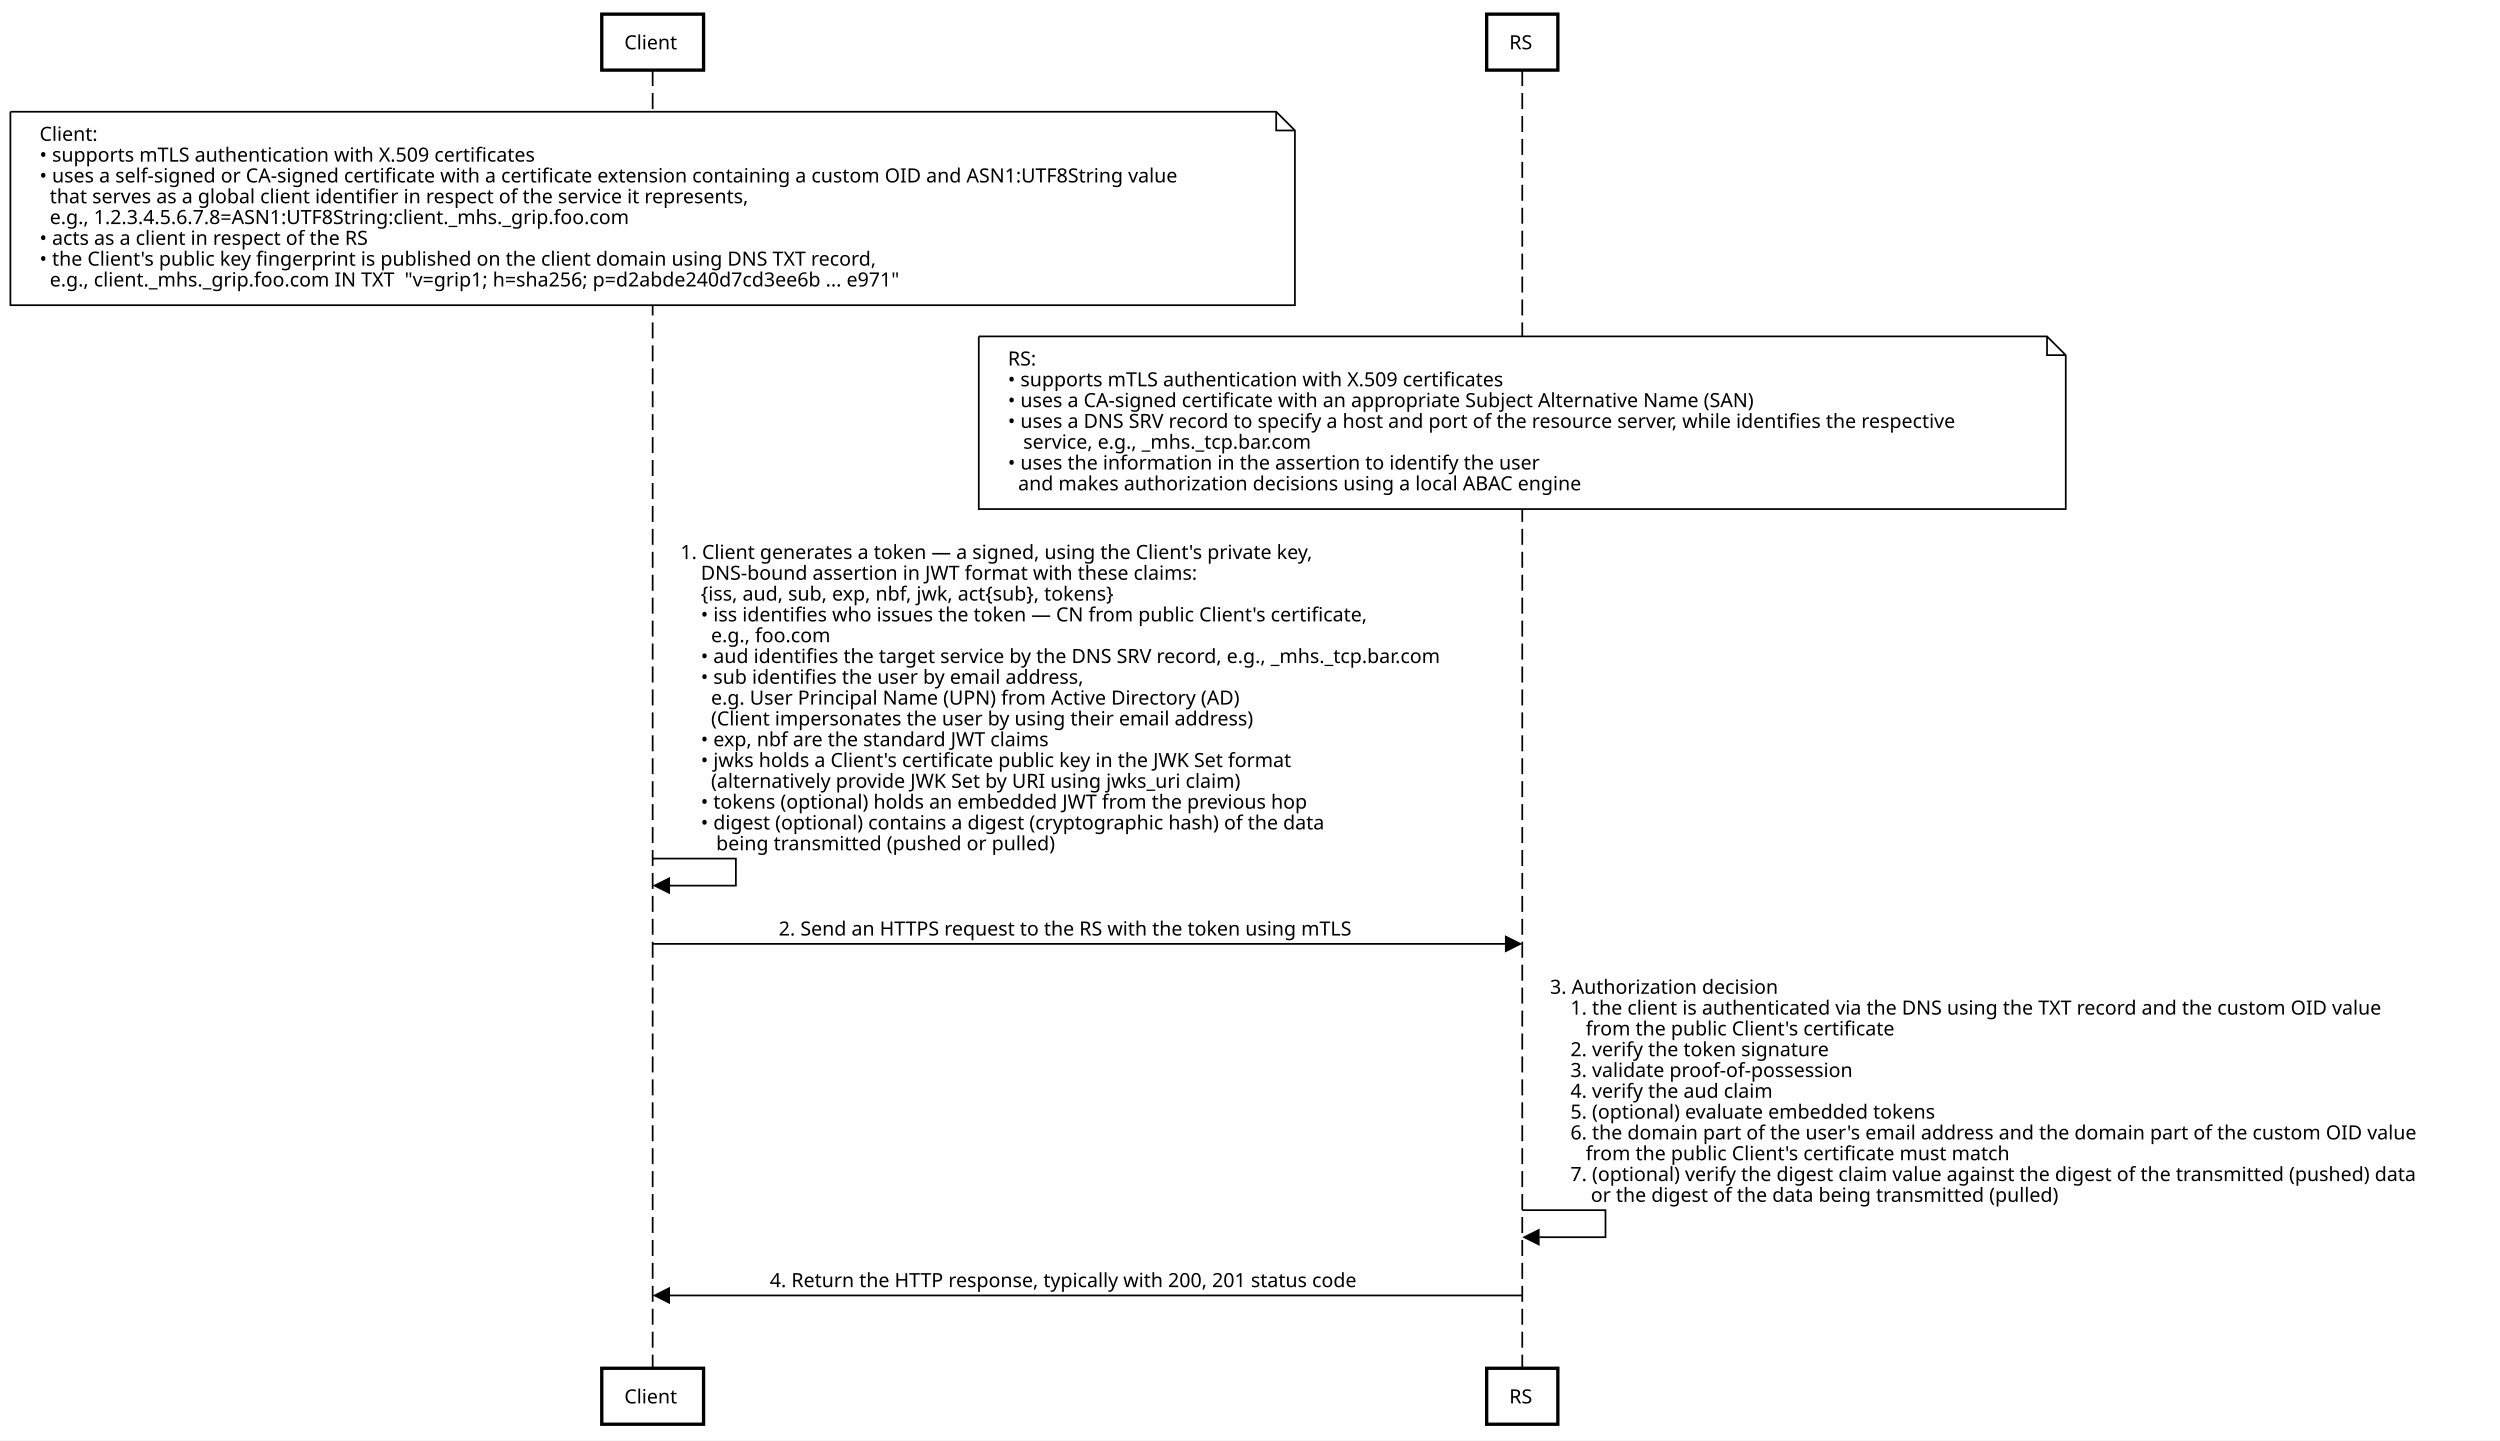
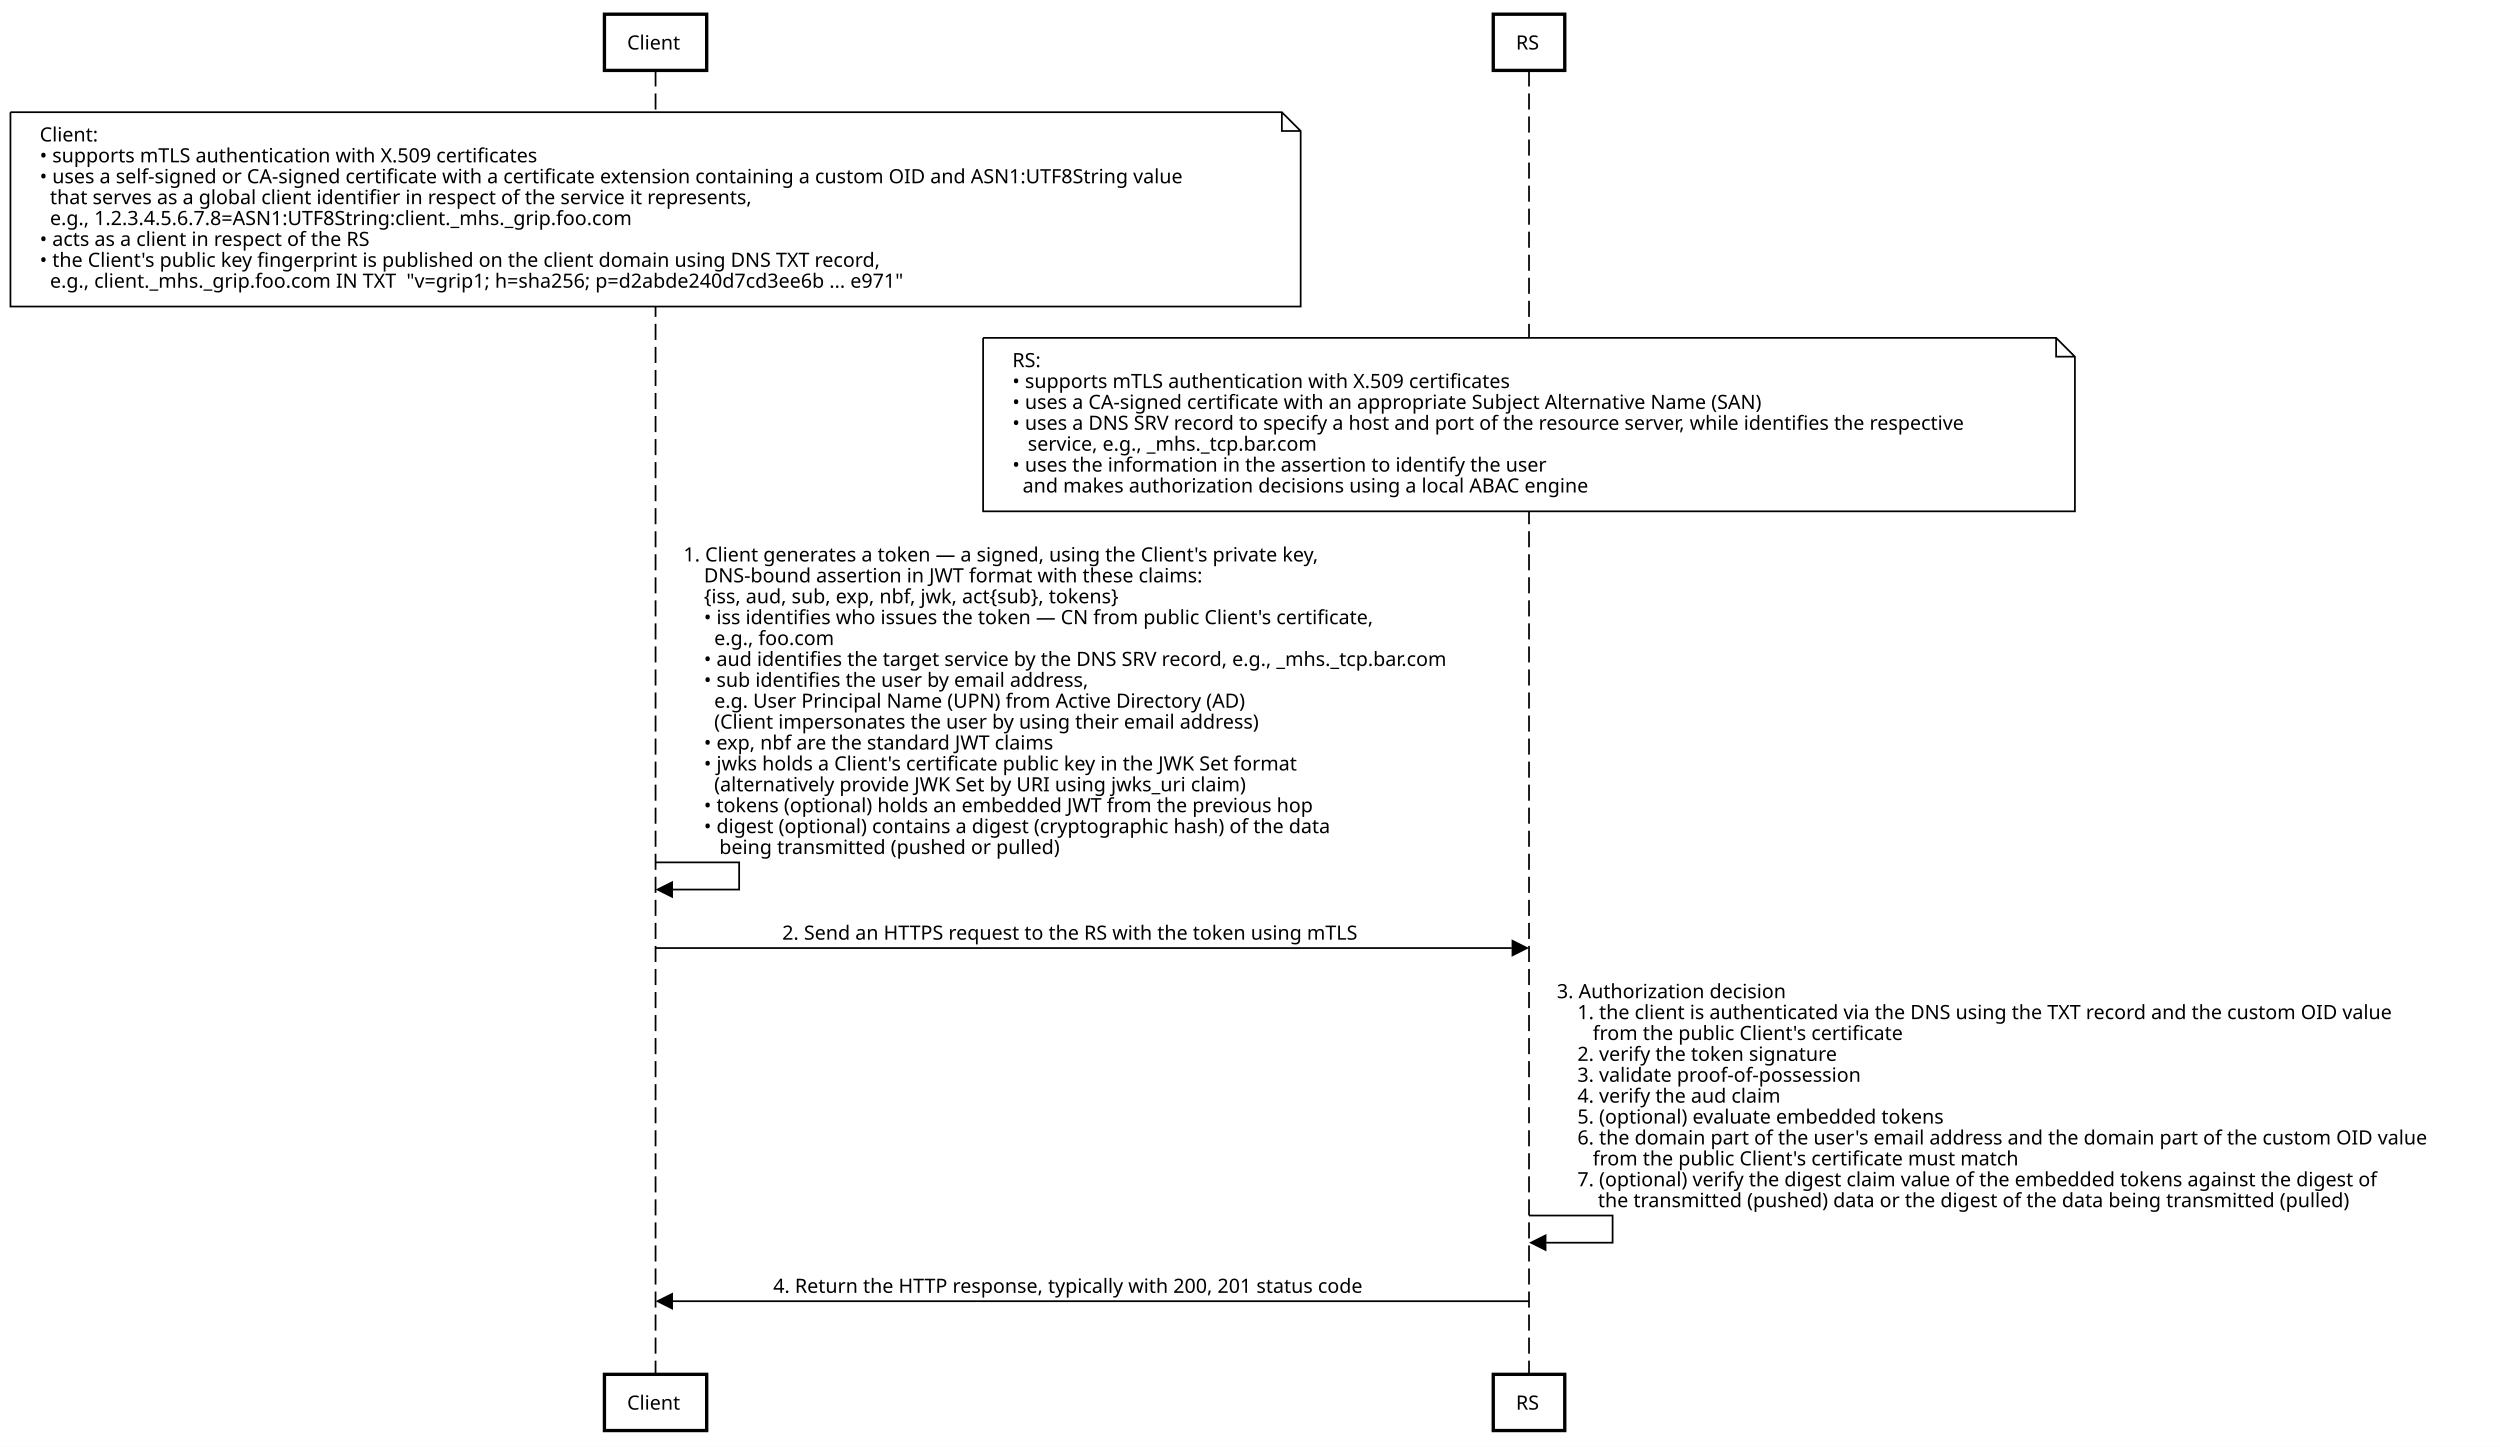
- <svg xmlns="http://www.w3.org/2000/svg" version="1.1" width="1359" height="783">
+ <svg xmlns="http://www.w3.org/2000/svg" version="1.1" width="1353" height="783">
  <defs />
  <g>
    <g />
    <g />
    <g />
    <g />
    <g />
    <g />
    <g />
    <g />
    <g />
    <g />
    <g />
    <g />
    <g />
    <g />
    <g />
    <g />
    <g />
    <g />
    <g />
    <g />
    <g />
    <g />
    <g />
    <g />
    <g />
    <g />
    <g />
    <g />
    <g />
    <g />
    <g />
    <g />
    <g />
    <g />
    <g />
    <g />
    <g />
    <g />
    <g />
    <g />
    <g />
    <g />
    <g />
    <g />
    <g />
    <g>
-       <rect fill="white" stroke="none" x="0" y="0" width="1359" height="783" />
+       <rect fill="white" stroke="none" x="0" y="0" width="1353" height="783" />
    </g>
    <g />
    <g>
      <path fill="none" stroke="black" paint-order="fill stroke markers" d=" M 354.787 38.111 L 354.787 743.792" stroke-miterlimit="10" stroke-width="0.942" stroke-dasharray="8.699,3.77" />
      <path fill="none" stroke="black" paint-order="fill stroke markers" d=" M 827.504 38.111 L 827.504 743.792" stroke-miterlimit="10" stroke-width="0.942" stroke-dasharray="8.699,3.77" />
    </g>
    <g>
      <path fill="none" stroke="none" />
      <g>
        <path fill="white" stroke="black" paint-order="fill stroke markers" d=" M 327.117 7.69 L 382.457 7.69 L 382.457 38.111 L 327.117 38.111 L 327.117 7.69 Z" stroke-miterlimit="10" stroke-width="1.809" stroke-dasharray="" />
      </g>
      <g>
        <text fill="black" stroke="none" font-family="sans-serif" font-size="8pt" font-style="normal" font-weight="normal" text-decoration="normal" x="339.387" y="26.802" text-anchor="start" dominant-baseline="alphabetic" xml:space="preserve">Client</text>
      </g>
      <path fill="none" stroke="none" />
      <g>
        <path fill="white" stroke="black" paint-order="fill stroke markers" d=" M 808.158 7.69 L 846.849 7.69 L 846.849 38.111 L 808.158 38.111 L 808.158 7.69 Z" stroke-miterlimit="10" stroke-width="1.809" stroke-dasharray="" />
      </g>
      <g>
        <text fill="black" stroke="none" font-family="sans-serif" font-size="8pt" font-style="normal" font-weight="normal" text-decoration="normal" x="820.429" y="26.802" text-anchor="start" dominant-baseline="alphabetic" xml:space="preserve">RS</text>
      </g>
      <path fill="none" stroke="none" />
      <g>
        <path fill="white" stroke="black" paint-order="fill stroke markers" d=" M 327.117 743.792 L 382.457 743.792 L 382.457 774.213 L 327.117 774.213 L 327.117 743.792 Z" stroke-miterlimit="10" stroke-width="1.809" stroke-dasharray="" />
      </g>
      <g>
        <text fill="black" stroke="none" font-family="sans-serif" font-size="8pt" font-style="normal" font-weight="normal" text-decoration="normal" x="339.387" y="762.904" text-anchor="start" dominant-baseline="alphabetic" xml:space="preserve">Client</text>
      </g>
      <path fill="none" stroke="none" />
      <g>
        <path fill="white" stroke="black" paint-order="fill stroke markers" d=" M 808.158 743.792 L 846.849 743.792 L 846.849 774.213 L 808.158 774.213 L 808.158 743.792 Z" stroke-miterlimit="10" stroke-width="1.809" stroke-dasharray="" />
      </g>
      <g>
        <text fill="black" stroke="none" font-family="sans-serif" font-size="8pt" font-style="normal" font-weight="normal" text-decoration="normal" x="820.429" y="762.904" text-anchor="start" dominant-baseline="alphabetic" xml:space="preserve">RS</text>
      </g>
    </g>
    <g>
      <path fill="white" stroke="black" paint-order="fill stroke markers" d=" M 5.654 60.729 L 693.742 60.729 L 703.92 70.907 L 703.92 165.903 L 5.654 165.903 L 5.654 60.729 M 693.742 60.729 L 693.742 70.907 L 703.92 70.907" stroke-miterlimit="10" stroke-width="0.942" stroke-dasharray="" />
      <g>
        <text fill="black" stroke="none" font-family="sans-serif" font-size="8pt" font-style="normal" font-weight="normal" text-decoration="normal" x="21.487" y="76.562" text-anchor="start" dominant-baseline="alphabetic" xml:space="preserve">Client:</text>
        <text fill="black" stroke="none" font-family="sans-serif" font-size="8pt" font-style="normal" font-weight="normal" text-decoration="normal" x="21.487" y="87.871" text-anchor="start" dominant-baseline="alphabetic" xml:space="preserve">• supports mTLS authentication with X.509 certificates</text>
        <text fill="black" stroke="none" font-family="sans-serif" font-size="8pt" font-style="normal" font-weight="normal" text-decoration="normal" x="21.487" y="99.18" text-anchor="start" dominant-baseline="alphabetic" xml:space="preserve">• uses a self-signed or CA-signed certificate with a certificate extension containing a custom OID and ASN1:UTF8String value</text>
        <text fill="black" stroke="none" font-family="sans-serif" font-size="8pt" font-style="normal" font-weight="normal" text-decoration="normal" x="21.487" y="110.489" text-anchor="start" dominant-baseline="alphabetic" xml:space="preserve">  that serves as a global client identifier in respect of the service it represents,</text>
        <text fill="black" stroke="none" font-family="sans-serif" font-size="8pt" font-style="normal" font-weight="normal" text-decoration="normal" x="21.487" y="121.798" text-anchor="start" dominant-baseline="alphabetic" xml:space="preserve">  e.g., 1.2.3.4.5.6.7.8=ASN1:UTF8String:client._mhs._grip.foo.com</text>
        <text fill="black" stroke="none" font-family="sans-serif" font-size="8pt" font-style="normal" font-weight="normal" text-decoration="normal" x="21.487" y="133.107" text-anchor="start" dominant-baseline="alphabetic" xml:space="preserve">• acts as a client in respect of the RS</text>
        <text fill="black" stroke="none" font-family="sans-serif" font-size="8pt" font-style="normal" font-weight="normal" text-decoration="normal" x="21.487" y="144.416" text-anchor="start" dominant-baseline="alphabetic" xml:space="preserve">• the Client's public key fingerprint is published on the client domain using DNS TXT record,</text>
        <text fill="black" stroke="none" font-family="sans-serif" font-size="8pt" font-style="normal" font-weight="normal" text-decoration="normal" x="21.487" y="155.725" text-anchor="start" dominant-baseline="alphabetic" xml:space="preserve">  e.g., client._mhs._grip.foo.com IN TXT  "v=grip1; h=sha256; p=d2abde240d7cd3ee6b ... e971"</text>
      </g>
      <path fill="white" stroke="black" paint-order="fill stroke markers" d=" M 532.063 182.866 L 1112.766 182.866 L 1122.944 193.044 L 1122.944 276.731 L 532.063 276.731 L 532.063 182.866 M 1112.766 182.866 L 1112.766 193.044 L 1122.944 193.044" stroke-miterlimit="10" stroke-width="0.942" stroke-dasharray="" />
      <g>
        <text fill="black" stroke="none" font-family="sans-serif" font-size="8pt" font-style="normal" font-weight="normal" text-decoration="normal" x="547.895" y="198.699" text-anchor="start" dominant-baseline="alphabetic" xml:space="preserve">RS:</text>
        <text fill="black" stroke="none" font-family="sans-serif" font-size="8pt" font-style="normal" font-weight="normal" text-decoration="normal" x="547.895" y="210.008" text-anchor="start" dominant-baseline="alphabetic" xml:space="preserve">• supports mTLS authentication with X.509 certificates</text>
        <text fill="black" stroke="none" font-family="sans-serif" font-size="8pt" font-style="normal" font-weight="normal" text-decoration="normal" x="547.895" y="221.317" text-anchor="start" dominant-baseline="alphabetic" xml:space="preserve">• uses a CA-signed certificate with an appropriate Subject Alternative Name (SAN)</text>
        <text fill="black" stroke="none" font-family="sans-serif" font-size="8pt" font-style="normal" font-weight="normal" text-decoration="normal" x="547.895" y="232.626" text-anchor="start" dominant-baseline="alphabetic" xml:space="preserve">• uses a DNS SRV record to specify a host and port of the resource server, while identifies the respective</text>
        <text fill="black" stroke="none" font-family="sans-serif" font-size="8pt" font-style="normal" font-weight="normal" text-decoration="normal" x="547.895" y="243.935" text-anchor="start" dominant-baseline="alphabetic" xml:space="preserve">   service, e.g., _mhs._tcp.bar.com</text>
        <text fill="black" stroke="none" font-family="sans-serif" font-size="8pt" font-style="normal" font-weight="normal" text-decoration="normal" x="547.895" y="255.244" text-anchor="start" dominant-baseline="alphabetic" xml:space="preserve">• uses the information in the assertion to identify the user</text>
        <text fill="black" stroke="none" font-family="sans-serif" font-size="8pt" font-style="normal" font-weight="normal" text-decoration="normal" x="547.895" y="266.553" text-anchor="start" dominant-baseline="alphabetic" xml:space="preserve">  and makes authorization decisions using a local ABAC engine</text>
      </g>
      <g>
        <g>
          <rect fill="white" stroke="none" x="368.169" y="293.694" width="375.926" height="14.702" />
        </g>
        <g>
          <rect fill="white" stroke="none" x="368.169" y="305.003" width="305.043" height="14.702" />
        </g>
        <g>
          <rect fill="white" stroke="none" x="368.169" y="316.312" width="269.859" height="14.702" />
        </g>
        <g>
          <rect fill="white" stroke="none" x="368.169" y="327.621" width="408.009" height="14.702" />
        </g>
        <g>
          <rect fill="white" stroke="none" x="368.169" y="338.93" width="93.226" height="14.702" />
        </g>
        <g>
          <rect fill="white" stroke="none" x="368.169" y="350.239" width="455.376" height="14.702" />
        </g>
        <g>
          <rect fill="white" stroke="none" x="368.169" y="361.548" width="243.109" height="14.702" />
        </g>
        <g>
          <rect fill="white" stroke="none" x="368.169" y="372.857" width="332.759" height="14.702" />
        </g>
        <g>
          <rect fill="white" stroke="none" x="368.169" y="384.166" width="340.843" height="14.702" />
        </g>
        <g>
          <rect fill="white" stroke="none" x="368.169" y="395.475" width="223.126" height="14.702" />
        </g>
        <g>
          <rect fill="white" stroke="none" x="368.169" y="406.784" width="366.559" height="14.702" />
        </g>
        <g>
          <rect fill="white" stroke="none" x="368.169" y="418.093" width="335.459" height="14.702" />
        </g>
        <g>
          <rect fill="white" stroke="none" x="368.169" y="429.402" width="370.476" height="14.702" />
        </g>
        <g>
          <rect fill="white" stroke="none" x="368.169" y="440.711" width="384.893" height="14.702" />
        </g>
        <g>
          <rect fill="white" stroke="none" x="368.169" y="452.02" width="223.643" height="14.702" />
        </g>
        <text fill="black" stroke="none" font-family="sans-serif" font-size="8pt" font-style="normal" font-weight="normal" text-decoration="normal" x="369.866" y="303.872" text-anchor="start" dominant-baseline="alphabetic" xml:space="preserve">1. Client generates a token — a signed, using the Client's private key,</text>
        <text fill="black" stroke="none" font-family="sans-serif" font-size="8pt" font-style="normal" font-weight="normal" text-decoration="normal" x="369.866" y="315.181" text-anchor="start" dominant-baseline="alphabetic" xml:space="preserve">    DNS-bound assertion in JWT format with these claims:</text>
        <text fill="black" stroke="none" font-family="sans-serif" font-size="8pt" font-style="normal" font-weight="normal" text-decoration="normal" x="369.866" y="326.49" text-anchor="start" dominant-baseline="alphabetic" xml:space="preserve">    {iss, aud, sub, exp, nbf, jwk, act{sub}, tokens}</text>
        <text fill="black" stroke="none" font-family="sans-serif" font-size="8pt" font-style="normal" font-weight="normal" text-decoration="normal" x="369.866" y="337.799" text-anchor="start" dominant-baseline="alphabetic" xml:space="preserve">    • iss identifies who issues the token — CN from public Client's certificate,</text>
        <text fill="black" stroke="none" font-family="sans-serif" font-size="8pt" font-style="normal" font-weight="normal" text-decoration="normal" x="369.866" y="349.108" text-anchor="start" dominant-baseline="alphabetic" xml:space="preserve">      e.g., foo.com</text>
        <text fill="black" stroke="none" font-family="sans-serif" font-size="8pt" font-style="normal" font-weight="normal" text-decoration="normal" x="369.866" y="360.417" text-anchor="start" dominant-baseline="alphabetic" xml:space="preserve">    • aud identifies the target service by the DNS SRV record, e.g., _mhs._tcp.bar.com</text>
        <text fill="black" stroke="none" font-family="sans-serif" font-size="8pt" font-style="normal" font-weight="normal" text-decoration="normal" x="369.866" y="371.726" text-anchor="start" dominant-baseline="alphabetic" xml:space="preserve">    • sub identifies the user by email address,</text>
        <text fill="black" stroke="none" font-family="sans-serif" font-size="8pt" font-style="normal" font-weight="normal" text-decoration="normal" x="369.866" y="383.035" text-anchor="start" dominant-baseline="alphabetic" xml:space="preserve">      e.g. User Principal Name (UPN) from Active Directory (AD)</text>
        <text fill="black" stroke="none" font-family="sans-serif" font-size="8pt" font-style="normal" font-weight="normal" text-decoration="normal" x="369.866" y="394.344" text-anchor="start" dominant-baseline="alphabetic" xml:space="preserve">      (Client impersonates the user by using their email address)</text>
        <text fill="black" stroke="none" font-family="sans-serif" font-size="8pt" font-style="normal" font-weight="normal" text-decoration="normal" x="369.866" y="405.653" text-anchor="start" dominant-baseline="alphabetic" xml:space="preserve">    • exp, nbf are the standard JWT claims</text>
        <text fill="black" stroke="none" font-family="sans-serif" font-size="8pt" font-style="normal" font-weight="normal" text-decoration="normal" x="369.866" y="416.962" text-anchor="start" dominant-baseline="alphabetic" xml:space="preserve">    • jwks holds a Client's certificate public key in the JWK Set format</text>
        <text fill="black" stroke="none" font-family="sans-serif" font-size="8pt" font-style="normal" font-weight="normal" text-decoration="normal" x="369.866" y="428.271" text-anchor="start" dominant-baseline="alphabetic" xml:space="preserve">      (alternatively provide JWK Set by URI using jwks_uri claim)</text>
        <text fill="black" stroke="none" font-family="sans-serif" font-size="8pt" font-style="normal" font-weight="normal" text-decoration="normal" x="369.866" y="439.58" text-anchor="start" dominant-baseline="alphabetic" xml:space="preserve">    • tokens (optional) holds an embedded JWT from the previous hop</text>
        <text fill="black" stroke="none" font-family="sans-serif" font-size="8pt" font-style="normal" font-weight="normal" text-decoration="normal" x="369.866" y="450.889" text-anchor="start" dominant-baseline="alphabetic" xml:space="preserve">    • digest (optional) contains a digest (cryptographic hash) of the data</text>
        <text fill="black" stroke="none" font-family="sans-serif" font-size="8pt" font-style="normal" font-weight="normal" text-decoration="normal" x="369.866" y="462.198" text-anchor="start" dominant-baseline="alphabetic" xml:space="preserve">       being transmitted (pushed or pulled)</text>
      </g>
      <g>
        <path fill="none" stroke="black" paint-order="fill stroke markers" d=" M 354.787 466.722 L 400.023 466.722 L 400.023 481.424 L 364.098 481.424" stroke-miterlimit="10" stroke-width="0.942" stroke-dasharray="" />
        <g transform="translate(354.7871,481.4236) translate(-354.7871,-481.4236)">
          <path fill="black" stroke="none" paint-order="stroke fill markers" d=" M 364.211 476.711 L 354.787 481.424 L 364.211 486.136 Z" />
        </g>
      </g>
      <g>
        <g>
          <rect fill="white" stroke="none" x="421.624" y="498.387" width="339.043" height="14.702" />
        </g>
        <text fill="black" stroke="none" font-family="sans-serif" font-size="8pt" font-style="normal" font-weight="normal" text-decoration="normal" x="423.32" y="508.565" text-anchor="start" dominant-baseline="alphabetic" xml:space="preserve">2. Send an HTTPS request to the RS with the token using mTLS</text>
      </g>
      <g>
        <path fill="none" stroke="black" paint-order="fill stroke markers" d=" M 354.787 513.089 L 818.192 513.089" stroke-miterlimit="10" stroke-width="0.942" stroke-dasharray="" />
        <g transform="translate(827.5035,513.0887) translate(-827.5035,-513.0887)">
          <path fill="black" stroke="none" paint-order="stroke fill markers" d=" M 818.079 508.377 L 827.504 513.089 L 818.079 517.801 Z" />
        </g>
      </g>
      <g>
        <g>
          <rect fill="white" stroke="none" x="840.886" y="530.052" width="135.443" height="14.702" />
        </g>
        <g>
          <rect fill="white" stroke="none" x="840.886" y="541.361" width="492.743" height="14.702" />
        </g>
        <g>
          <rect fill="white" stroke="none" x="840.886" y="552.67" width="207.793" height="14.702" />
        </g>
        <g>
          <rect fill="white" stroke="none" x="840.886" y="563.979" width="167.993" height="14.702" />
        </g>
        <g>
          <rect fill="white" stroke="none" x="840.886" y="575.288" width="179.409" height="14.702" />
        </g>
        <g>
          <rect fill="white" stroke="none" x="840.886" y="586.597" width="136.759" height="14.702" />
        </g>
        <g>
          <rect fill="white" stroke="none" x="840.886" y="597.906" width="230.659" height="14.702" />
        </g>
        <g>
          <rect fill="white" stroke="none" x="840.886" y="609.215" width="509.126" height="14.702" />
        </g>
        <g>
          <rect fill="white" stroke="none" x="840.886" y="620.524" width="275.043" height="14.702" />
        </g>
        <g>
-           <rect fill="white" stroke="none" x="840.886" y="631.833" width="514.543" height="14.702" />
-         </g>
-         <g>
-           <rect fill="white" stroke="none" x="840.886" y="643.142" width="303.326" height="14.702" />
+           <rect fill="white" stroke="none" x="840.886" y="631.833" width="483.493" height="14.702" />
+         </g>
+         <g>
+           <rect fill="white" stroke="none" x="840.886" y="643.142" width="467.976" height="14.702" />
        </g>
        <text fill="black" stroke="none" font-family="sans-serif" font-size="8pt" font-style="normal" font-weight="normal" text-decoration="normal" x="842.582" y="540.23" text-anchor="start" dominant-baseline="alphabetic" xml:space="preserve">3. Authorization decision</text>
        <text fill="black" stroke="none" font-family="sans-serif" font-size="8pt" font-style="normal" font-weight="normal" text-decoration="normal" x="842.582" y="551.539" text-anchor="start" dominant-baseline="alphabetic" xml:space="preserve">    1. the client is authenticated via the DNS using the TXT record and the custom OID value</text>
        <text fill="black" stroke="none" font-family="sans-serif" font-size="8pt" font-style="normal" font-weight="normal" text-decoration="normal" x="842.582" y="562.848" text-anchor="start" dominant-baseline="alphabetic" xml:space="preserve">       from the public Client's certificate</text>
        <text fill="black" stroke="none" font-family="sans-serif" font-size="8pt" font-style="normal" font-weight="normal" text-decoration="normal" x="842.582" y="574.157" text-anchor="start" dominant-baseline="alphabetic" xml:space="preserve">    2. verify the token signature</text>
        <text fill="black" stroke="none" font-family="sans-serif" font-size="8pt" font-style="normal" font-weight="normal" text-decoration="normal" x="842.582" y="585.466" text-anchor="start" dominant-baseline="alphabetic" xml:space="preserve">    3. validate proof-of-possession</text>
        <text fill="black" stroke="none" font-family="sans-serif" font-size="8pt" font-style="normal" font-weight="normal" text-decoration="normal" x="842.582" y="596.775" text-anchor="start" dominant-baseline="alphabetic" xml:space="preserve">    4. verify the aud claim</text>
        <text fill="black" stroke="none" font-family="sans-serif" font-size="8pt" font-style="normal" font-weight="normal" text-decoration="normal" x="842.582" y="608.084" text-anchor="start" dominant-baseline="alphabetic" xml:space="preserve">    5. (optional) evaluate embedded tokens</text>
        <text fill="black" stroke="none" font-family="sans-serif" font-size="8pt" font-style="normal" font-weight="normal" text-decoration="normal" x="842.582" y="619.393" text-anchor="start" dominant-baseline="alphabetic" xml:space="preserve">    6. the domain part of the user's email address and the domain part of the custom OID value</text>
        <text fill="black" stroke="none" font-family="sans-serif" font-size="8pt" font-style="normal" font-weight="normal" text-decoration="normal" x="842.582" y="630.702" text-anchor="start" dominant-baseline="alphabetic" xml:space="preserve">       from the public Client's certificate must match</text>
-         <text fill="black" stroke="none" font-family="sans-serif" font-size="8pt" font-style="normal" font-weight="normal" text-decoration="normal" x="842.582" y="642.011" text-anchor="start" dominant-baseline="alphabetic" xml:space="preserve">    7. (optional) verify the digest claim value against the digest of the transmitted (pushed) data</text>
-         <text fill="black" stroke="none" font-family="sans-serif" font-size="8pt" font-style="normal" font-weight="normal" text-decoration="normal" x="842.582" y="653.32" text-anchor="start" dominant-baseline="alphabetic" xml:space="preserve">        or the digest of the data being transmitted (pulled)</text>
+         <text fill="black" stroke="none" font-family="sans-serif" font-size="8pt" font-style="normal" font-weight="normal" text-decoration="normal" x="842.582" y="642.011" text-anchor="start" dominant-baseline="alphabetic" xml:space="preserve">    7. (optional) verify the digest claim value of the embedded tokens against the digest of</text>
+         <text fill="black" stroke="none" font-family="sans-serif" font-size="8pt" font-style="normal" font-weight="normal" text-decoration="normal" x="842.582" y="653.32" text-anchor="start" dominant-baseline="alphabetic" xml:space="preserve">        the transmitted (pushed) data or the digest of the data being transmitted (pulled)</text>
      </g>
      <g>
        <path fill="none" stroke="black" paint-order="fill stroke markers" d=" M 827.504 657.844 L 872.739 657.844 L 872.739 672.545 L 836.815 672.545" stroke-miterlimit="10" stroke-width="0.942" stroke-dasharray="" />
        <g transform="translate(827.5035,672.5455) translate(-827.5035,-672.5455)">
          <path fill="black" stroke="none" paint-order="stroke fill markers" d=" M 836.928 667.833 L 827.504 672.545 L 836.928 677.258 Z" />
        </g>
      </g>
      <g>
        <g>
          <rect fill="white" stroke="none" x="416.757" y="689.509" width="348.776" height="14.702" />
        </g>
        <text fill="black" stroke="none" font-family="sans-serif" font-size="8pt" font-style="normal" font-weight="normal" text-decoration="normal" x="418.454" y="699.687" text-anchor="start" dominant-baseline="alphabetic" xml:space="preserve">4. Return the HTTP response, typically with 200, 201 status code</text>
      </g>
      <g>
        <path fill="none" stroke="black" paint-order="fill stroke markers" d=" M 827.504 704.211 L 364.098 704.211" stroke-miterlimit="10" stroke-width="0.942" stroke-dasharray="" />
        <g transform="translate(354.7871,704.2106) translate(-354.7871,-704.2106)">
          <path fill="black" stroke="none" paint-order="stroke fill markers" d=" M 364.211 699.499 L 354.787 704.211 L 364.211 708.923 Z" />
        </g>
      </g>
    </g>
  </g>
</svg>
